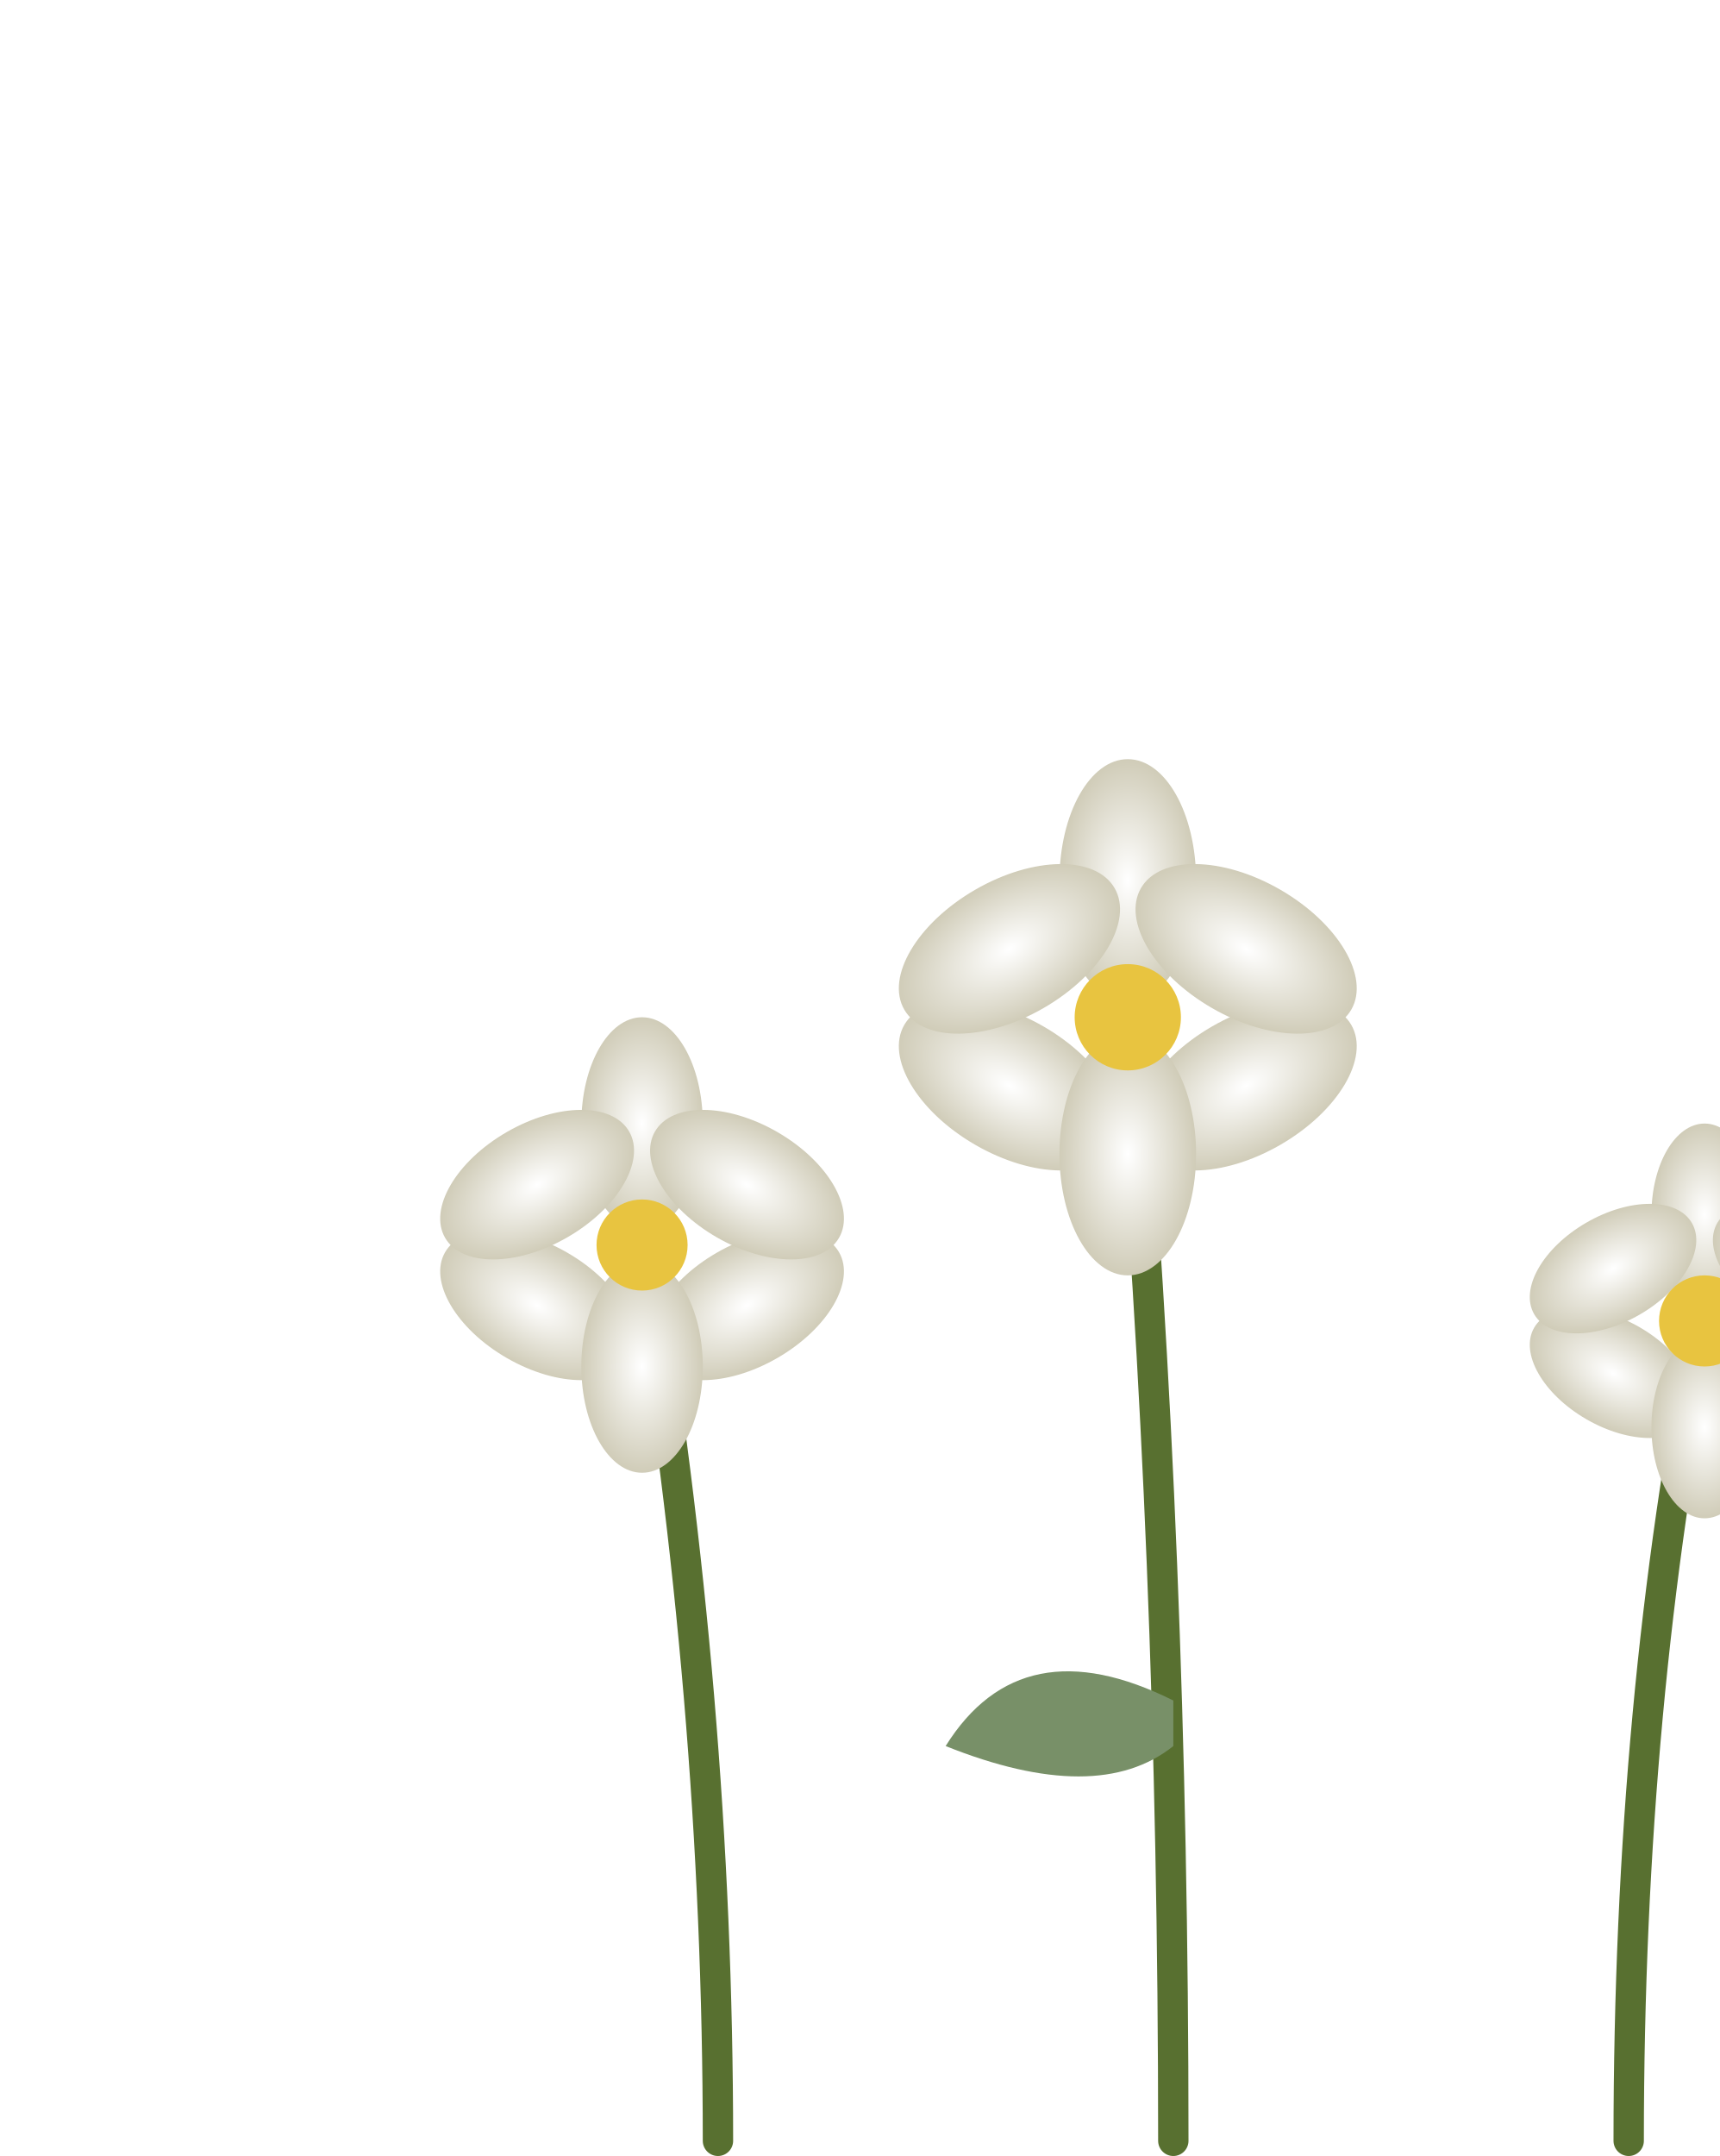
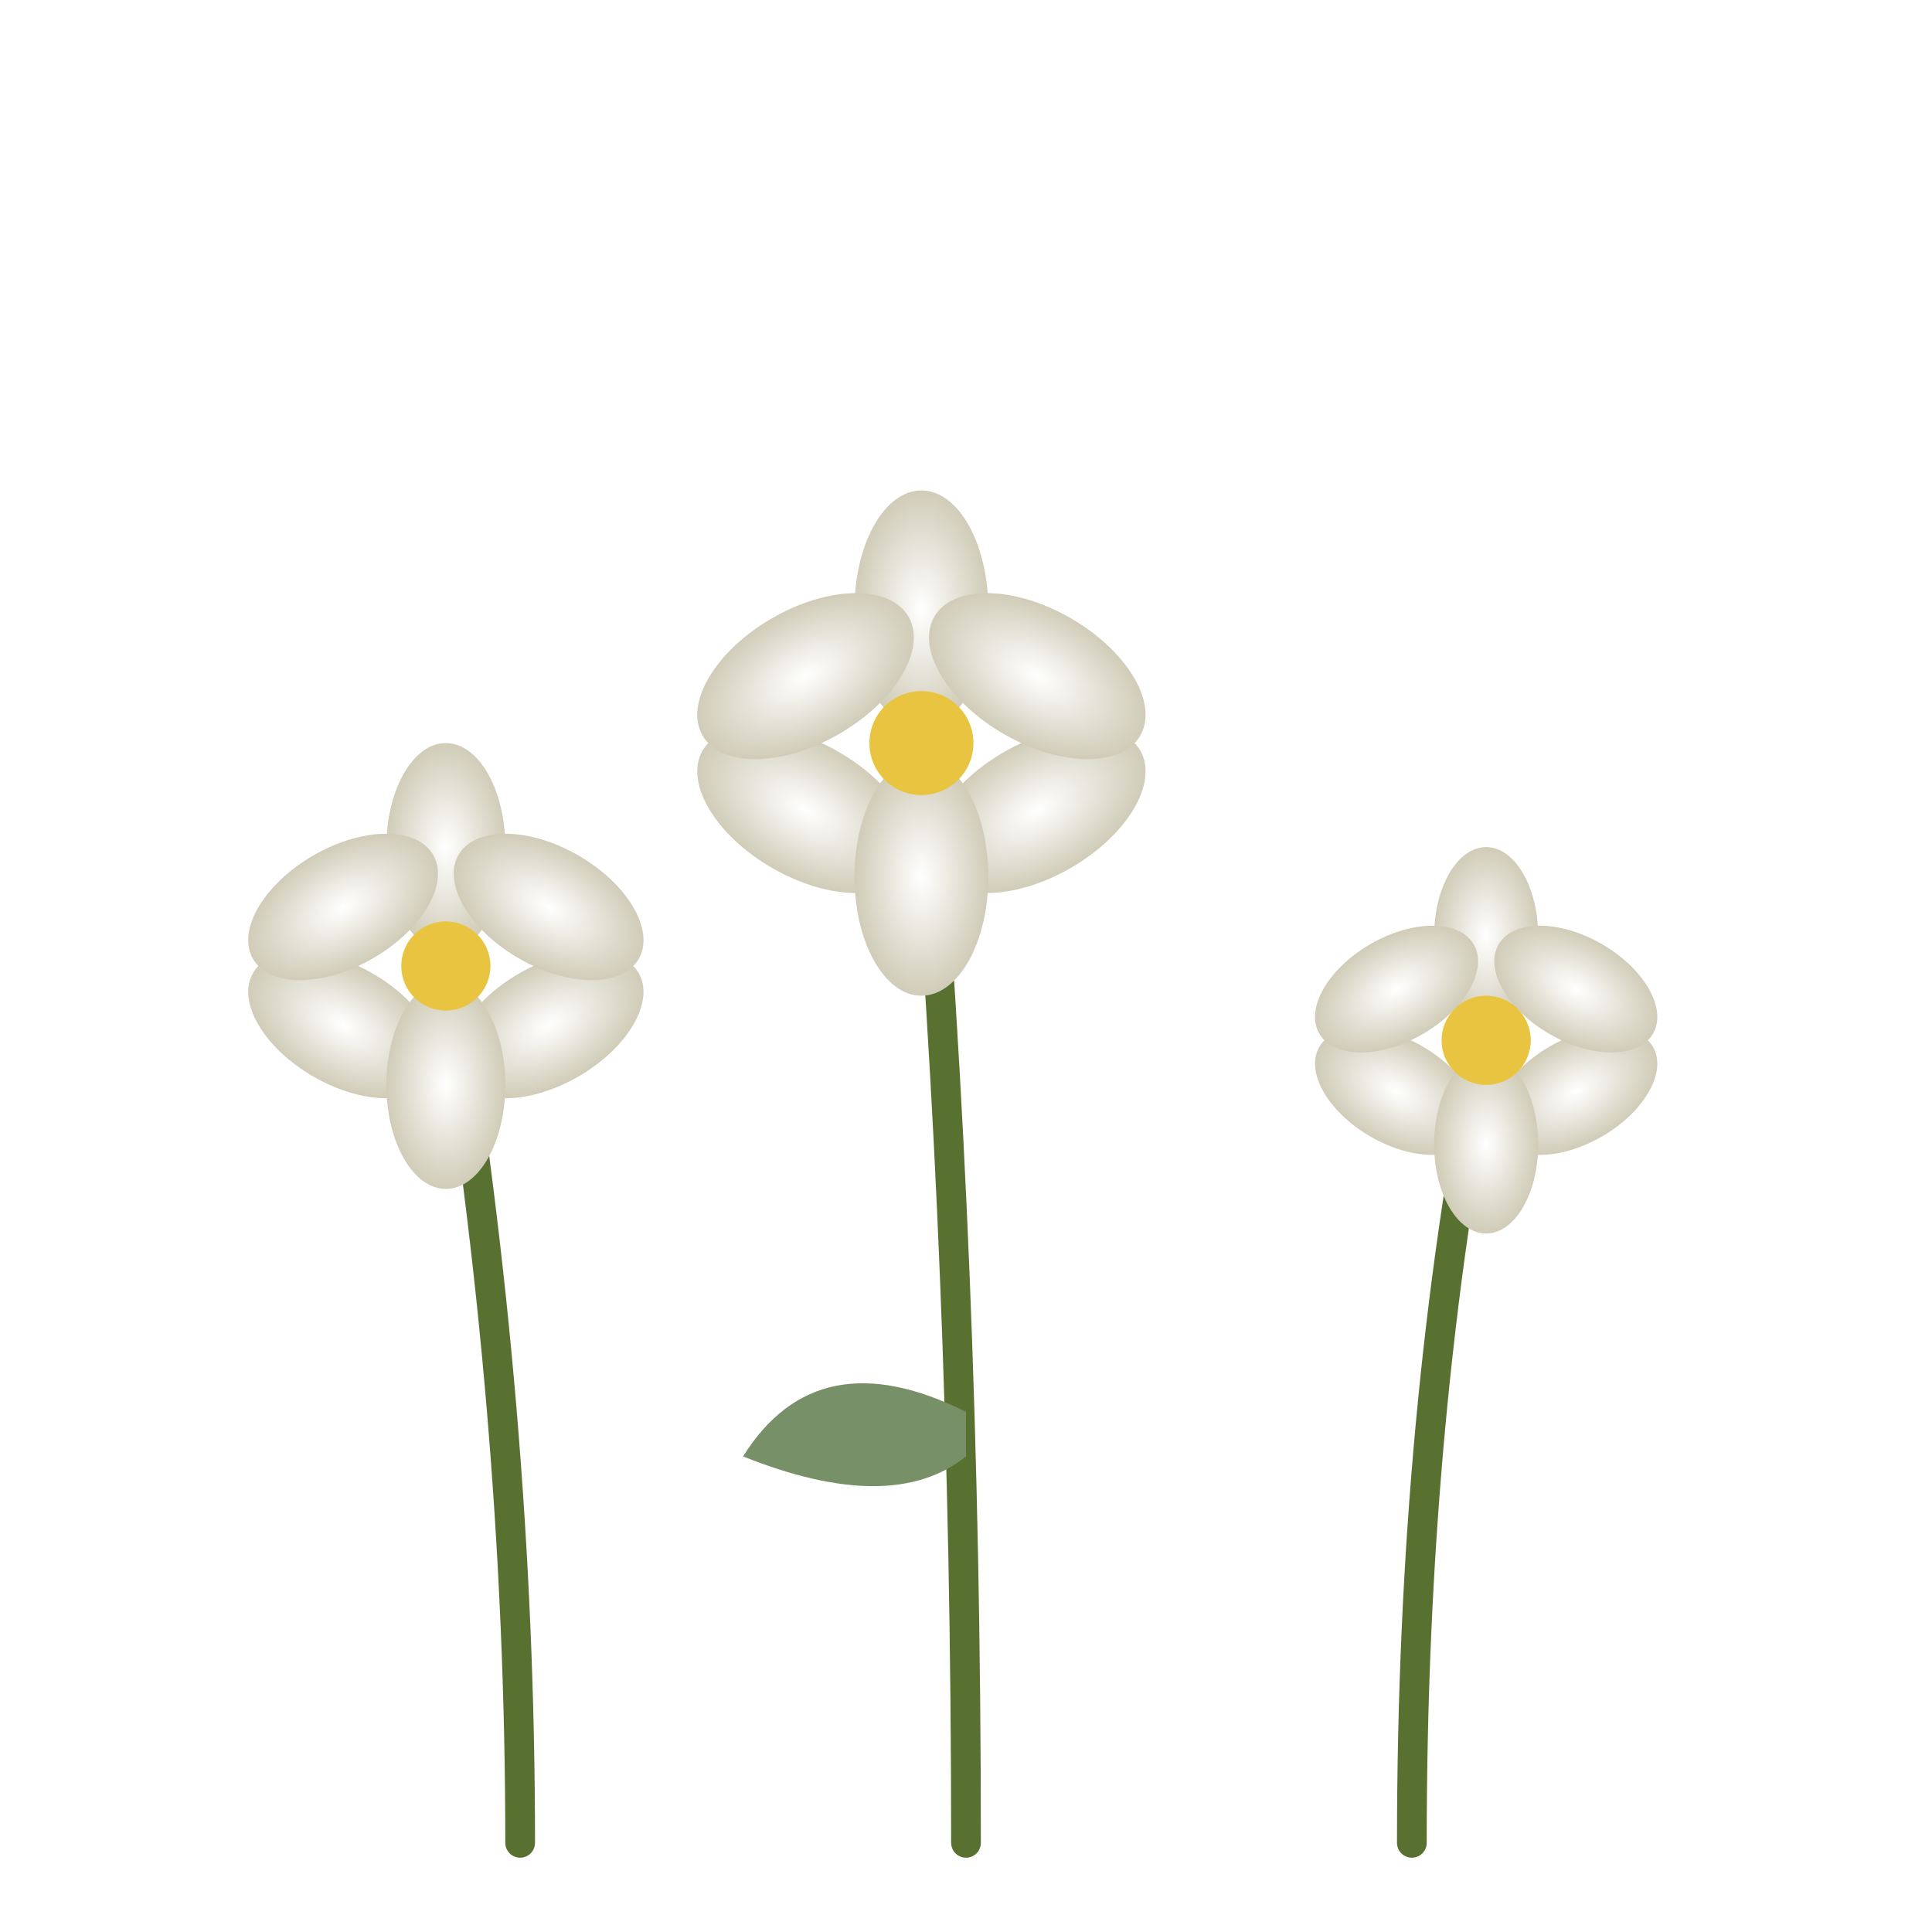
- <svg xmlns="http://www.w3.org/2000/svg" viewBox="-12.3 -17 113.3 142" width="113.3" height="142">
+ <svg xmlns="http://www.w3.org/2000/svg" viewBox="0 0 130 130" width="130" height="130">
  <defs>
    <radialGradient id="eb_petal" cx="0.5" cy="0.5" r="0.5">
      <stop offset="0" stop-color="#ffffff" />
      <stop offset="1" stop-color="#d0ccb8" />
    </radialGradient>
  </defs>
  <path d="M 35 124 Q 35 95 30 65" stroke="#587030" stroke-width="2" fill="none" stroke-linecap="round" />
  <path d="M 65 124 Q 65 85 62 50" stroke="#587030" stroke-width="2" fill="none" stroke-linecap="round" />
  <path d="M 95 124 Q 95 95 100 70" stroke="#587030" stroke-width="2" fill="none" stroke-linecap="round" />
  <path d="M 65 95 Q 55 90 50 98 Q 60 102 65 98 Z" fill="#789068" />
  <g transform="translate(30 65)">
    <ellipse cx="0" cy="-8" rx="4" ry="7" fill="url(#eb_petal)" />
    <ellipse cx="6.9" cy="-4" rx="4" ry="7" transform="rotate(60)" fill="url(#eb_petal)" />
    <ellipse cx="6.9" cy="4" rx="4" ry="7" transform="rotate(120)" fill="url(#eb_petal)" />
    <ellipse cx="0" cy="8" rx="4" ry="7" fill="url(#eb_petal)" />
    <ellipse cx="-6.9" cy="4" rx="4" ry="7" transform="rotate(60)" fill="url(#eb_petal)" />
    <ellipse cx="-6.9" cy="-4" rx="4" ry="7" transform="rotate(120)" fill="url(#eb_petal)" />
    <circle cx="0" cy="0" r="3" fill="#e8c440" />
  </g>
  <g transform="translate(62 50)">
    <ellipse cx="0" cy="-9" rx="4.5" ry="8" fill="url(#eb_petal)" />
    <ellipse cx="7.8" cy="-4.5" rx="4.5" ry="8" transform="rotate(60)" fill="url(#eb_petal)" />
    <ellipse cx="7.8" cy="4.5" rx="4.5" ry="8" transform="rotate(120)" fill="url(#eb_petal)" />
    <ellipse cx="0" cy="9" rx="4.5" ry="8" fill="url(#eb_petal)" />
    <ellipse cx="-7.8" cy="4.5" rx="4.5" ry="8" transform="rotate(60)" fill="url(#eb_petal)" />
    <ellipse cx="-7.8" cy="-4.5" rx="4.5" ry="8" transform="rotate(120)" fill="url(#eb_petal)" />
    <circle cx="0" cy="0" r="3.5" fill="#e8c440" />
  </g>
  <g transform="translate(100 70)">
    <ellipse cx="0" cy="-7" rx="3.5" ry="6" fill="url(#eb_petal)" />
    <ellipse cx="6" cy="-3.5" rx="3.5" ry="6" transform="rotate(60)" fill="url(#eb_petal)" />
    <ellipse cx="6" cy="3.5" rx="3.5" ry="6" transform="rotate(120)" fill="url(#eb_petal)" />
    <ellipse cx="0" cy="7" rx="3.5" ry="6" fill="url(#eb_petal)" />
    <ellipse cx="-6" cy="3.5" rx="3.5" ry="6" transform="rotate(60)" fill="url(#eb_petal)" />
    <ellipse cx="-6" cy="-3.5" rx="3.5" ry="6" transform="rotate(120)" fill="url(#eb_petal)" />
    <circle cx="0" cy="0" r="3" fill="#e8c440" />
  </g>
</svg>
